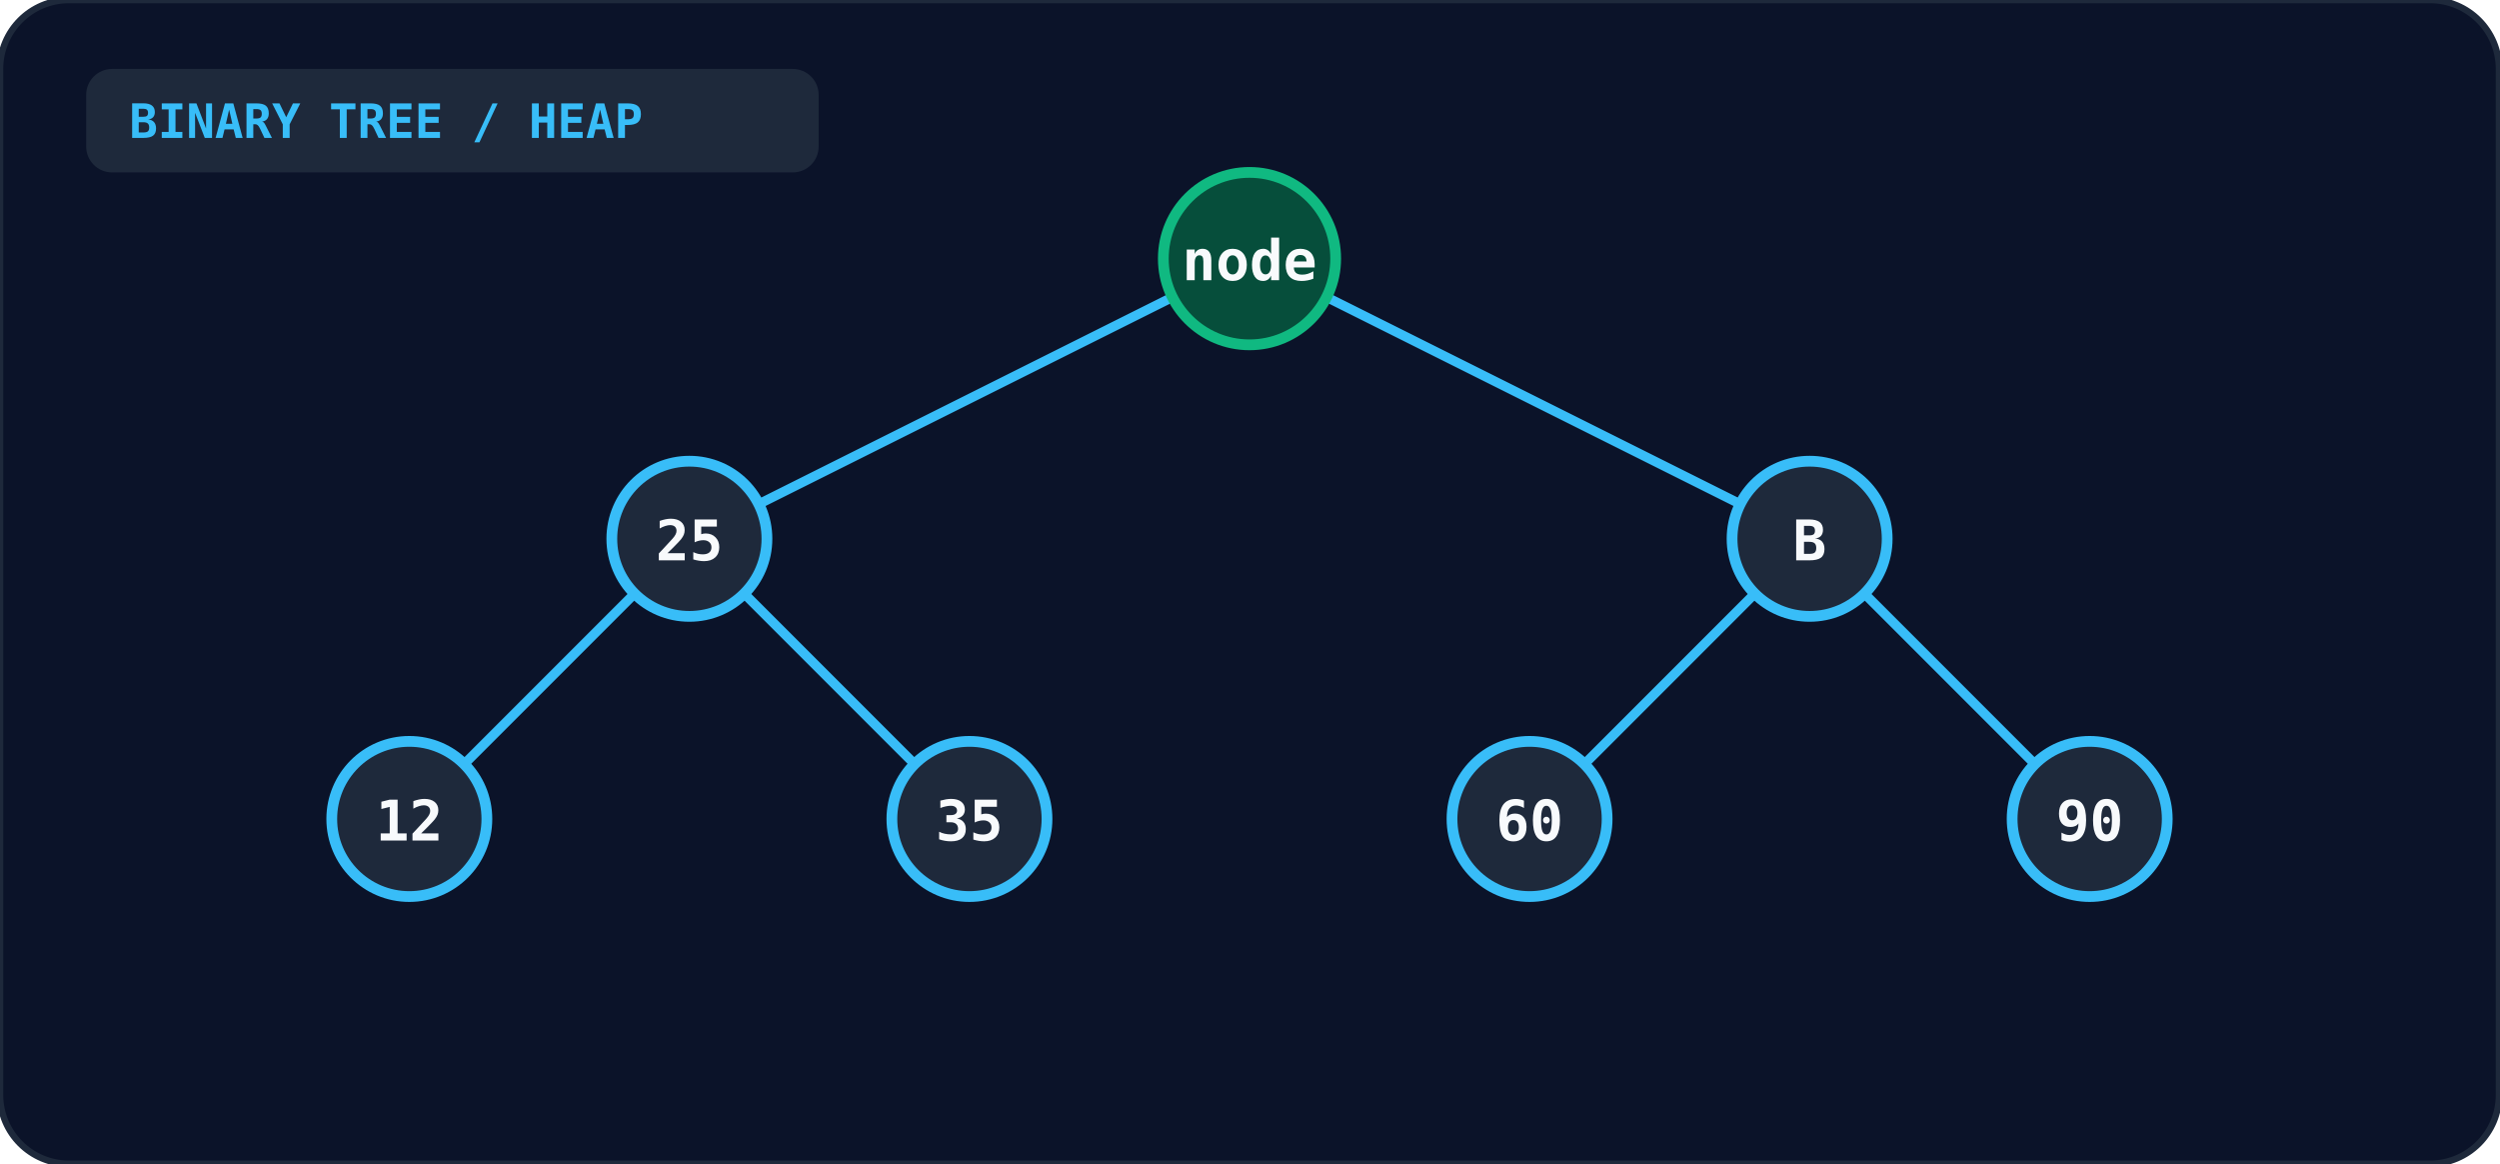
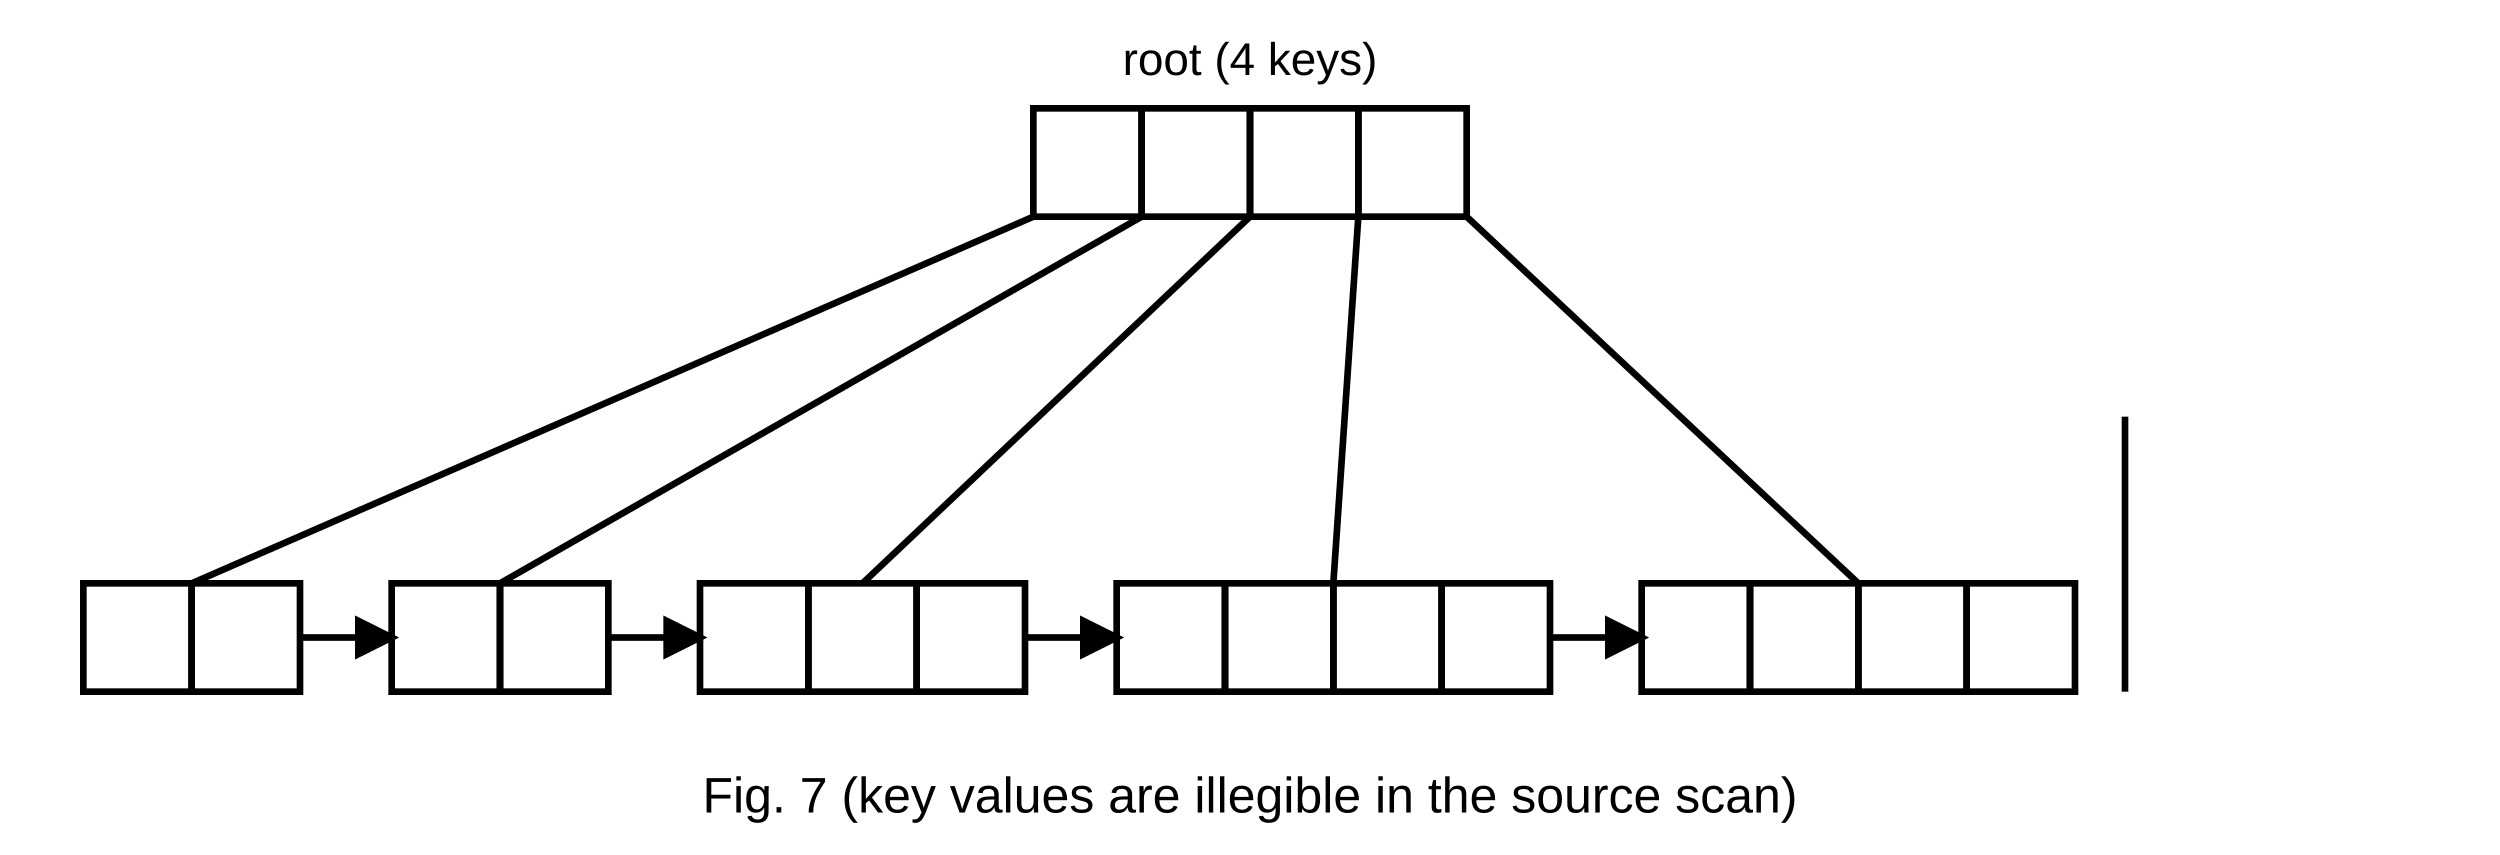
- <svg xmlns="http://www.w3.org/2000/svg" viewBox="0 0 580 270" width="100%" height="100%">
-   <rect width="100%" height="100%" rx="16" fill="#0b1329" stroke="#1e293b" stroke-width="1.5" />
-   <rect x="20" y="16" width="170" height="24" rx="6" fill="#1e293b" />
-   <text x="30" y="32" fill="#38bdf8" font-size="11" font-weight="bold" font-family="monospace">BINARY TREE / HEAP</text>
-   <g stroke="#38bdf8" stroke-width="2.2">
-     <line x1="290" y1="60" x2="160" y2="125" />
-     <line x1="290" y1="60" x2="420" y2="125" />
-     <line x1="160" y1="125" x2="95" y2="190" />
-     <line x1="160" y1="125" x2="225" y2="190" />
-     <line x1="420" y1="125" x2="355" y2="190" />
-     <line x1="420" y1="125" x2="485" y2="190" />
-   </g>
-   <circle cx="290" cy="60" r="20" fill="#064e3b" stroke="#10b981" stroke-width="2.5" />
-   <text x="290" y="65" text-anchor="middle" fill="#f8fafc" font-size="13" font-weight="bold" font-family="monospace">node</text>
-   <circle cx="160" cy="125" r="18" fill="#1e293b" stroke="#38bdf8" stroke-width="2.5" />
-   <text x="160" y="130" text-anchor="middle" fill="#f8fafc" font-size="13" font-weight="bold" font-family="monospace">25</text>
-   <circle cx="420" cy="125" r="18" fill="#1e293b" stroke="#38bdf8" stroke-width="2.5" />
-   <text x="420" y="130" text-anchor="middle" fill="#f8fafc" font-size="13" font-weight="bold" font-family="monospace">B</text>
-   <circle cx="95" cy="190" r="18" fill="#1e293b" stroke="#38bdf8" stroke-width="2.5" />
-   <text x="95" y="195" text-anchor="middle" fill="#f8fafc" font-size="13" font-weight="bold" font-family="monospace">12</text>
-   <circle cx="225" cy="190" r="18" fill="#1e293b" stroke="#38bdf8" stroke-width="2.5" />
-   <text x="225" y="195" text-anchor="middle" fill="#f8fafc" font-size="13" font-weight="bold" font-family="monospace">35</text>
-   <circle cx="355" cy="190" r="18" fill="#1e293b" stroke="#38bdf8" stroke-width="2.5" />
-   <text x="355" y="195" text-anchor="middle" fill="#f8fafc" font-size="13" font-weight="bold" font-family="monospace">60</text>
-   <circle cx="485" cy="190" r="18" fill="#1e293b" stroke="#38bdf8" stroke-width="2.5" />
-   <text x="485" y="195" text-anchor="middle" fill="#f8fafc" font-size="13" font-weight="bold" font-family="monospace">90</text>
+ <svg xmlns="http://www.w3.org/2000/svg" viewBox="0 0 600 205" fill="none" stroke="currentColor" stroke-width="1.6" font-family="Arial, Helvetica, sans-serif">
+   <rect x="248" y="26" width="26" height="26" />
+   <rect x="274" y="26" width="26" height="26" />
+   <rect x="300" y="26" width="26" height="26" />
+   <rect x="326" y="26" width="26" height="26" />
+   <text x="300" y="18" font-size="11" text-anchor="middle" fill="currentColor" stroke="none">root (4 keys)</text>
+   <rect x="20" y="140" width="26" height="26" />
+   <rect x="46" y="140" width="26" height="26" />
+   <line x1="248" y1="52" x2="46.0" y2="140" />
+   <line x1="72" y1="153" x2="94" y2="153" />
+   <polygon points="86,149 94,153 86,157" fill="currentColor" />
+   <rect x="94" y="140" width="26" height="26" />
+   <rect x="120" y="140" width="26" height="26" />
+   <line x1="274" y1="52" x2="120.0" y2="140" />
+   <line x1="146" y1="153" x2="168" y2="153" />
+   <polygon points="160,149 168,153 160,157" fill="currentColor" />
+   <rect x="168" y="140" width="26" height="26" />
+   <rect x="194" y="140" width="26" height="26" />
+   <rect x="220" y="140" width="26" height="26" />
+   <line x1="300" y1="52" x2="207.0" y2="140" />
+   <line x1="246" y1="153" x2="268" y2="153" />
+   <polygon points="260,149 268,153 260,157" fill="currentColor" />
+   <rect x="268" y="140" width="26" height="26" />
+   <rect x="294" y="140" width="26" height="26" />
+   <rect x="320" y="140" width="26" height="26" />
+   <rect x="346" y="140" width="26" height="26" />
+   <line x1="326" y1="52" x2="320.0" y2="140" />
+   <line x1="372" y1="153" x2="394" y2="153" />
+   <polygon points="386,149 394,153 386,157" fill="currentColor" />
+   <rect x="394" y="140" width="26" height="26" />
+   <rect x="420" y="140" width="26" height="26" />
+   <rect x="446" y="140" width="26" height="26" />
+   <rect x="472" y="140" width="26" height="26" />
+   <line x1="352" y1="52" x2="446.0" y2="140" />
+   <line x1="510" y1="100" x2="510" y2="166" />
+   <text x="300" y="195" font-size="12" text-anchor="middle" fill="currentColor" stroke="none">Fig. 7 (key values are illegible in the source scan)</text>
</svg>
